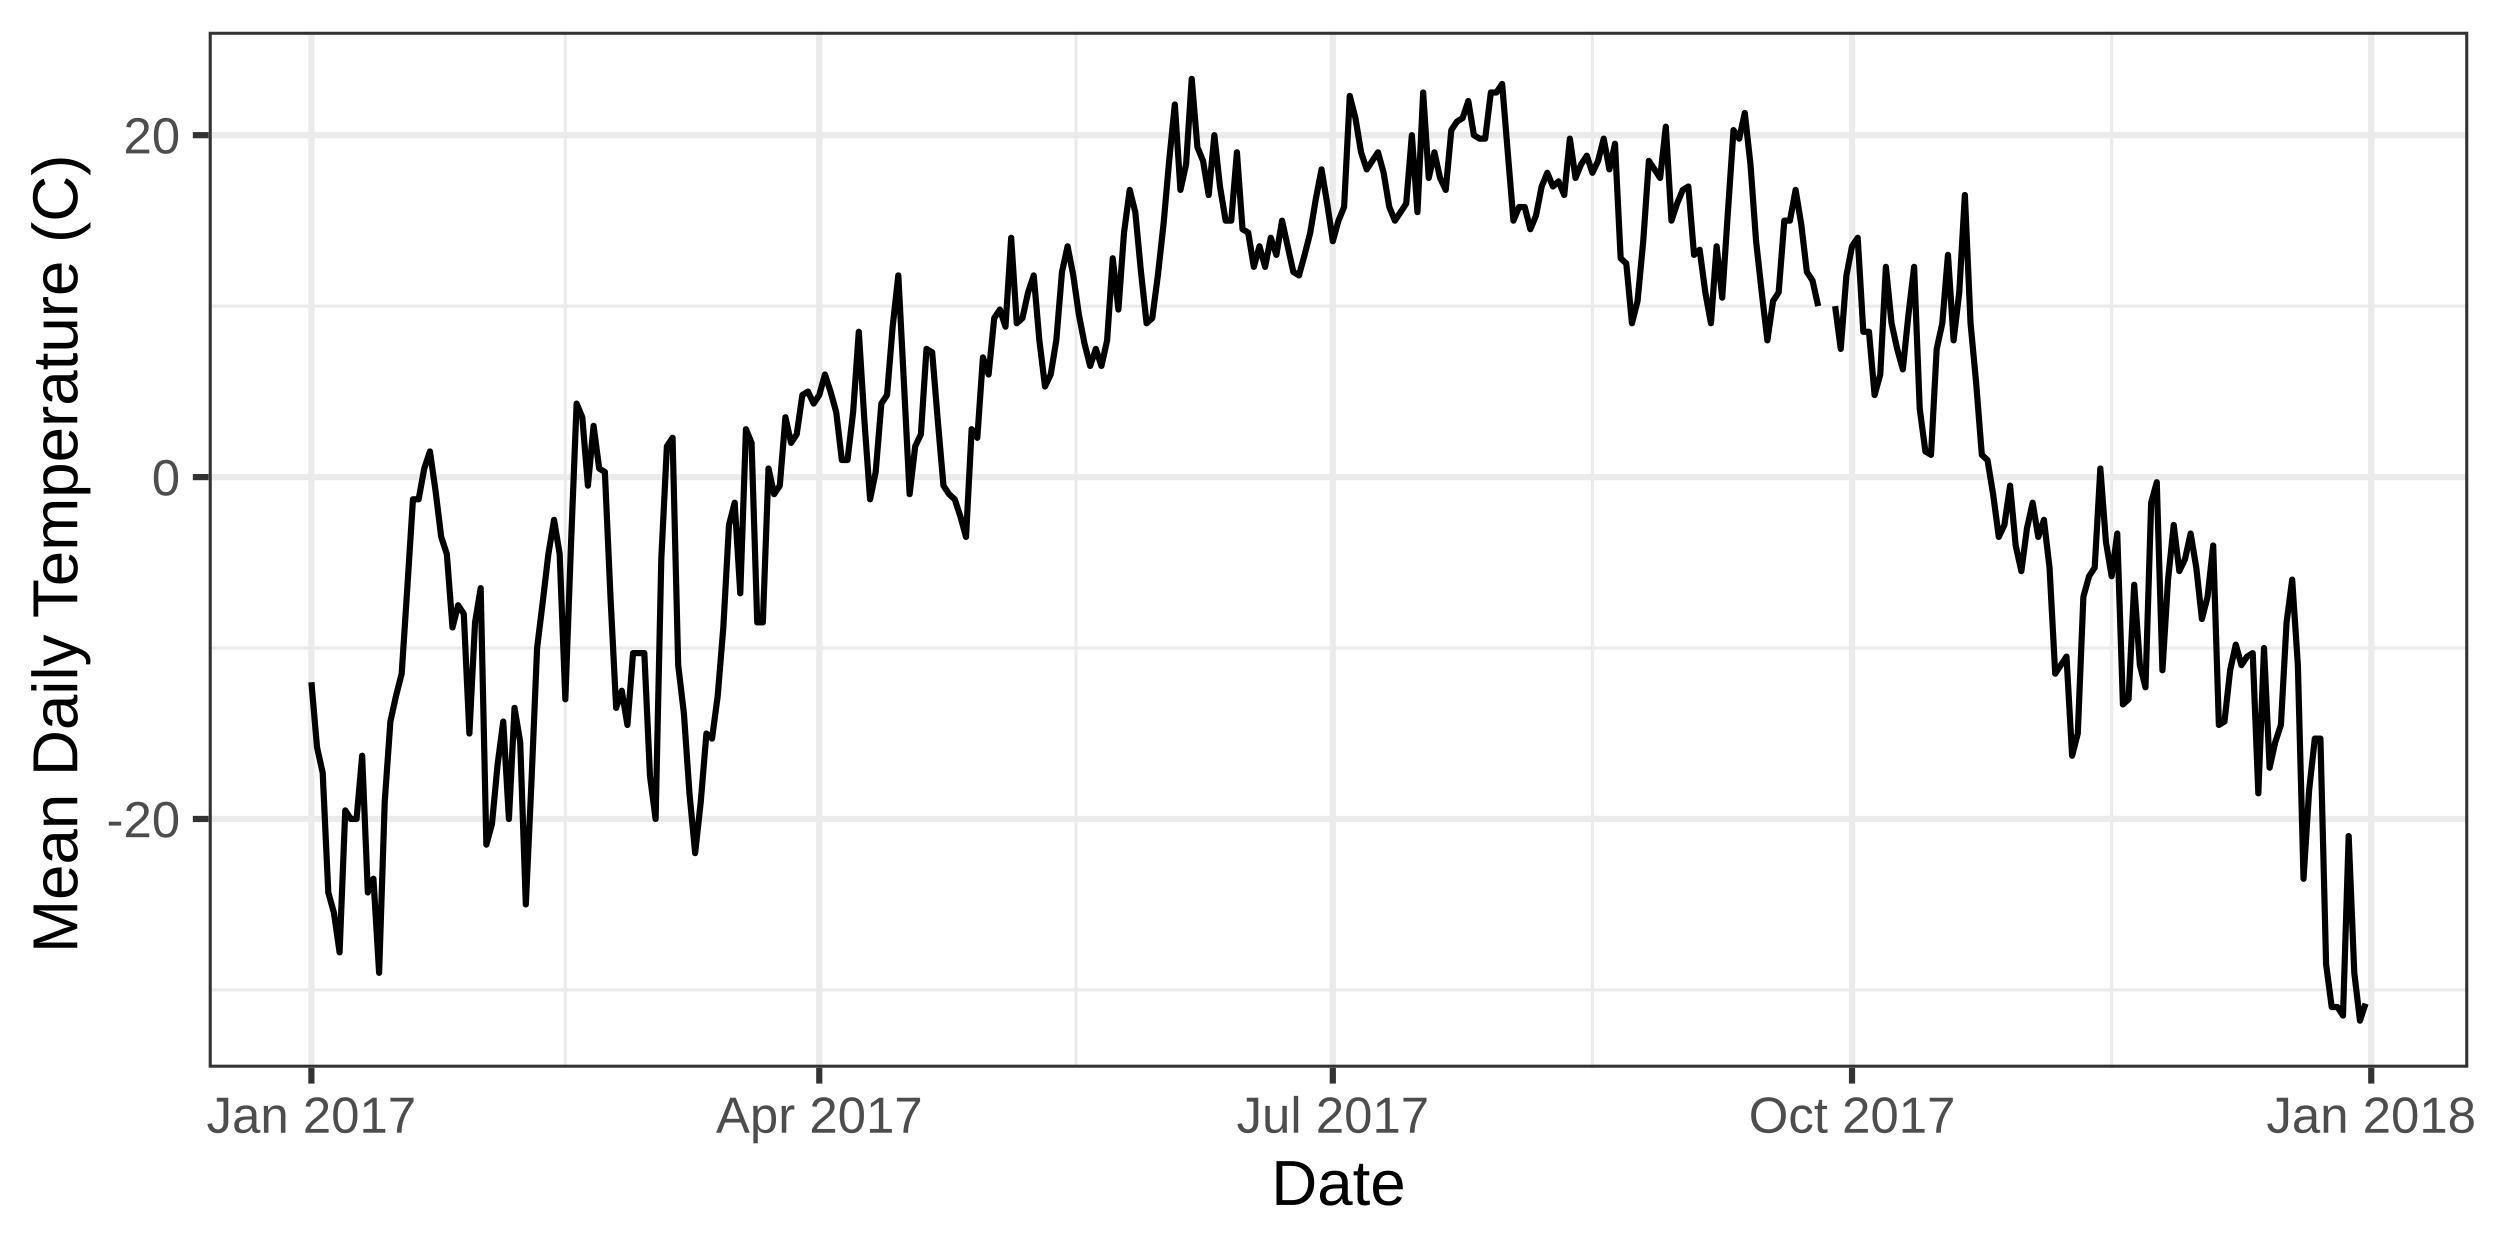
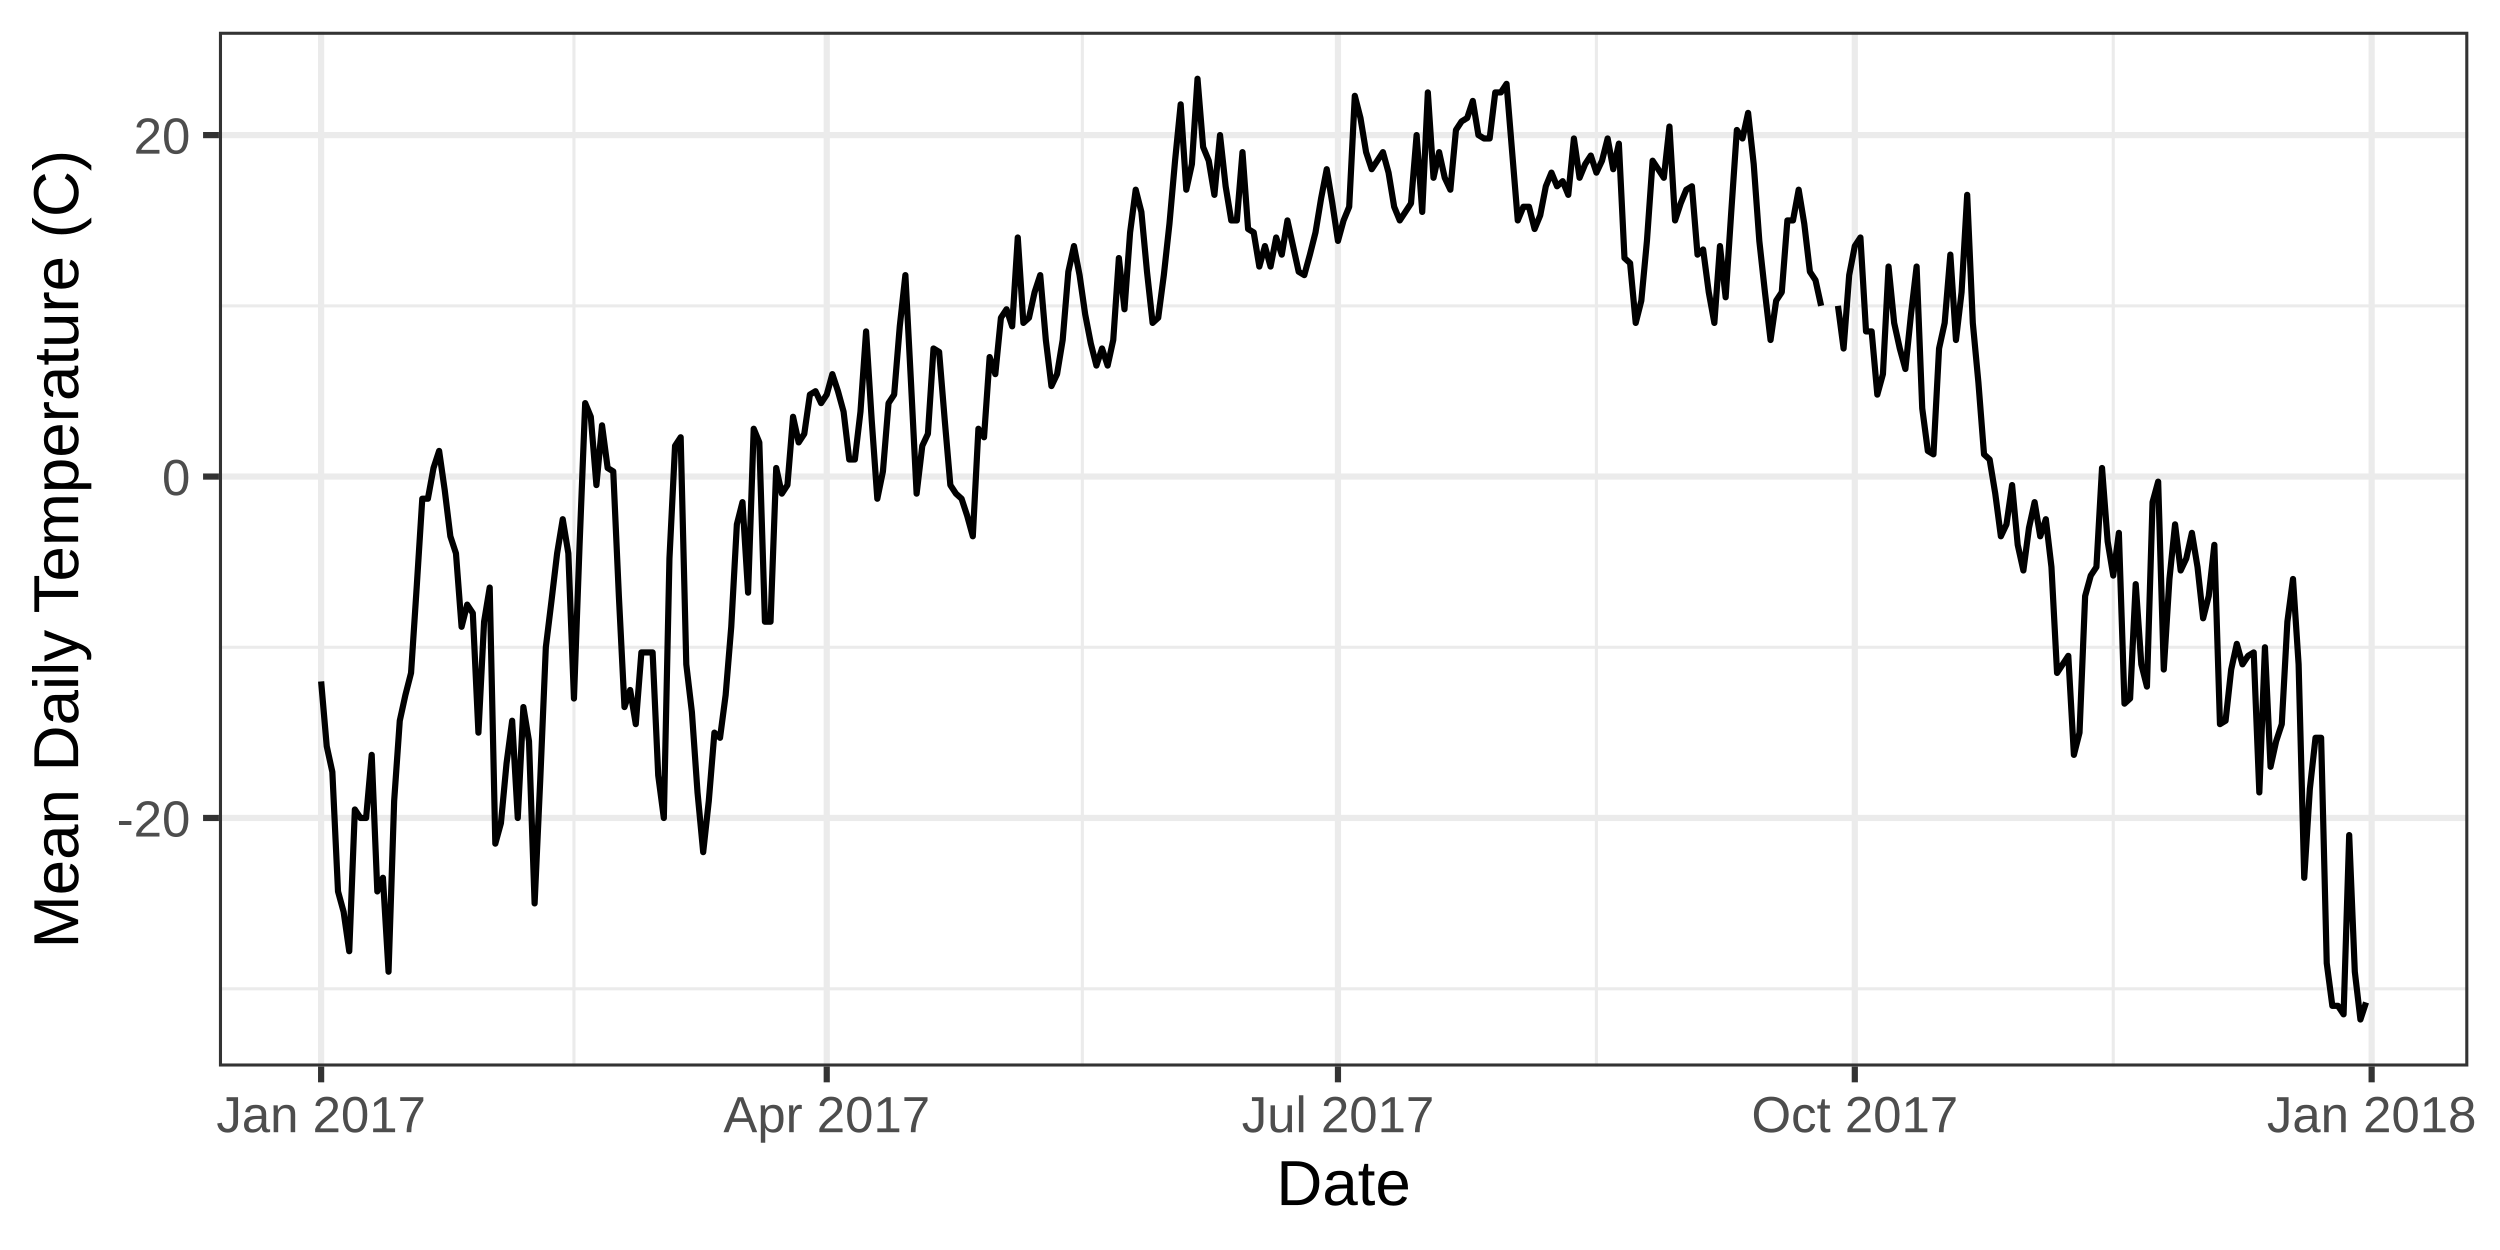
- <svg xmlns="http://www.w3.org/2000/svg" viewBox="0 0 432.00 216.00">
+ <svg xmlns="http://www.w3.org/2000/svg" class="svglite" width="432.00pt" height="216.00pt" viewBox="0 0 432.00 216.00">
  <defs>
    <style type="text/css">
-     line, polyline, polygon, path, rect, circle {
+     .svglite line, .svglite polyline, .svglite polygon, .svglite path, .svglite rect, .svglite circle {
      fill: none;
      stroke: #000000;
      stroke-linecap: round;
      stroke-linejoin: round;
      stroke-miterlimit: 10.00;
    }
  </style>
  </defs>
  <rect width="100%" height="100%" style="stroke: none; fill: #FFFFFF;" />
-   <rect x="0.00" y="0" width="432.00" height="216.00" style="stroke-width: 1.07; stroke: #FFFFFF; fill: #FFFFFF;" />
  <defs>
-     <clipPath id="cpMzYuMDZ8NDI2LjUyfDE4NC41MXw1LjQ4">
-       <rect x="36.06" y="5.48" width="390.46" height="179.03" />
-     </clipPath>
-   </defs>
-   <rect x="36.06" y="5.48" width="390.46" height="179.03" style="stroke-width: 1.07; stroke: none; fill: #FFFFFF;" clip-path="url(#cpMzYuMDZ8NDI2LjUyfDE4NC41MXw1LjQ4)" />
-   <polyline points="36.06,171.05 426.52,171.05 " style="stroke-width: 0.53; stroke: #EBEBEB; stroke-linecap: butt;" clip-path="url(#cpMzYuMDZ8NDI2LjUyfDE4NC41MXw1LjQ4)" />
-   <polyline points="36.06,111.98 426.52,111.98 " style="stroke-width: 0.53; stroke: #EBEBEB; stroke-linecap: butt;" clip-path="url(#cpMzYuMDZ8NDI2LjUyfDE4NC41MXw1LjQ4)" />
-   <polyline points="36.06,52.90 426.52,52.90 " style="stroke-width: 0.53; stroke: #EBEBEB; stroke-linecap: butt;" clip-path="url(#cpMzYuMDZ8NDI2LjUyfDE4NC41MXw1LjQ4)" />
-   <polyline points="97.69,184.51 97.69,5.48 " style="stroke-width: 0.53; stroke: #EBEBEB; stroke-linecap: butt;" clip-path="url(#cpMzYuMDZ8NDI2LjUyfDE4NC41MXw1LjQ4)" />
-   <polyline points="185.94,184.51 185.94,5.48 " style="stroke-width: 0.53; stroke: #EBEBEB; stroke-linecap: butt;" clip-path="url(#cpMzYuMDZ8NDI2LjUyfDE4NC41MXw1LjQ4)" />
-   <polyline points="275.17,184.51 275.17,5.48 " style="stroke-width: 0.53; stroke: #EBEBEB; stroke-linecap: butt;" clip-path="url(#cpMzYuMDZ8NDI2LjUyfDE4NC41MXw1LjQ4)" />
-   <polyline points="364.89,184.51 364.89,5.48 " style="stroke-width: 0.53; stroke: #EBEBEB; stroke-linecap: butt;" clip-path="url(#cpMzYuMDZ8NDI2LjUyfDE4NC41MXw1LjQ4)" />
-   <polyline points="36.06,141.52 426.52,141.52 " style="stroke-width: 1.07; stroke: #EBEBEB; stroke-linecap: butt;" clip-path="url(#cpMzYuMDZ8NDI2LjUyfDE4NC41MXw1LjQ4)" />
-   <polyline points="36.06,82.44 426.52,82.44 " style="stroke-width: 1.07; stroke: #EBEBEB; stroke-linecap: butt;" clip-path="url(#cpMzYuMDZ8NDI2LjUyfDE4NC41MXw1LjQ4)" />
-   <polyline points="36.06,23.36 426.52,23.36 " style="stroke-width: 1.07; stroke: #EBEBEB; stroke-linecap: butt;" clip-path="url(#cpMzYuMDZ8NDI2LjUyfDE4NC41MXw1LjQ4)" />
-   <polyline points="53.81,184.51 53.81,5.48 " style="stroke-width: 1.07; stroke: #EBEBEB; stroke-linecap: butt;" clip-path="url(#cpMzYuMDZ8NDI2LjUyfDE4NC41MXw1LjQ4)" />
-   <polyline points="141.57,184.51 141.57,5.48 " style="stroke-width: 1.07; stroke: #EBEBEB; stroke-linecap: butt;" clip-path="url(#cpMzYuMDZ8NDI2LjUyfDE4NC41MXw1LjQ4)" />
-   <polyline points="230.31,184.51 230.31,5.48 " style="stroke-width: 1.07; stroke: #EBEBEB; stroke-linecap: butt;" clip-path="url(#cpMzYuMDZ8NDI2LjUyfDE4NC41MXw1LjQ4)" />
-   <polyline points="320.03,184.51 320.03,5.48 " style="stroke-width: 1.07; stroke: #EBEBEB; stroke-linecap: butt;" clip-path="url(#cpMzYuMDZ8NDI2LjUyfDE4NC41MXw1LjQ4)" />
-   <polyline points="409.75,184.51 409.75,5.48 " style="stroke-width: 1.07; stroke: #EBEBEB; stroke-linecap: butt;" clip-path="url(#cpMzYuMDZ8NDI2LjUyfDE4NC41MXw1LjQ4)" />
-   <polyline points="53.81,117.89 54.78,129.11 55.76,133.54 56.73,154.22 57.71,157.76 58.68,164.56 59.66,140.04 60.63,141.52 61.61,141.52 62.58,130.59 63.56,154.22 64.53,151.85 65.51,168.10 66.48,138.56 67.46,124.68 68.43,120.25 69.41,116.41 70.38,101.64 71.36,86.28 72.34,86.28 73.31,80.96 74.29,78.01 75.26,84.80 76.24,92.78 77.21,95.73 78.19,108.43 79.16,104.59 80.14,106.07 81.11,126.75 82.09,107.55 83.06,101.64 84.04,145.95 85.01,142.40 85.99,132.06 86.96,124.68 87.94,141.52 88.91,122.32 89.89,128.22 90.86,156.29 91.84,135.02 92.81,111.98 93.79,104.00 94.76,95.73 95.74,89.83 96.71,95.73 97.69,120.84 98.66,94.26 99.64,69.74 100.62,72.10 101.59,83.92 102.57,73.58 103.54,80.96 104.52,81.55 105.49,103.12 106.47,122.32 107.44,119.36 108.42,125.27 109.39,112.86 110.37,112.86 111.34,112.86 112.32,134.13 113.29,141.52 114.27,96.62 115.24,77.12 116.22,75.65 117.19,114.93 118.17,123.20 119.14,137.09 120.12,147.42 121.09,138.56 122.07,126.75 123.04,127.63 124.02,120.25 124.99,108.43 125.97,90.71 126.95,86.87 127.92,102.53 128.90,74.17 129.87,76.53 130.85,107.55 131.82,107.55 132.80,80.96 133.77,85.39 134.75,83.92 135.72,72.10 136.70,76.53 137.67,75.06 138.65,68.26 139.62,67.67 140.60,69.74 141.57,68.26 142.55,64.72 143.52,67.67 144.50,71.22 145.47,79.49 146.45,79.49 147.42,71.22 148.40,57.33 149.37,72.69 150.35,86.28 151.32,81.55 152.30,69.74 153.28,68.26 154.25,56.45 155.23,47.59 156.20,66.19 157.18,85.39 158.15,77.12 159.13,75.06 160.10,60.29 161.08,60.88 162.05,72.69 163.03,83.92 164.00,85.39 164.98,86.28 165.95,89.23 166.93,92.78 167.90,74.17 168.88,75.65 169.85,61.76 170.83,64.72 171.80,54.97 172.78,53.49 173.75,56.45 174.73,41.09 175.70,55.86 176.68,54.97 177.65,50.54 178.63,47.59 179.60,58.81 180.58,66.79 181.56,64.72 182.53,58.81 183.51,47.00 184.48,42.56 185.46,47.59 186.43,54.38 187.41,59.40 188.38,63.24 189.36,60.29 190.33,63.24 191.31,58.81 192.28,44.63 193.26,53.49 194.23,40.20 195.21,32.82 196.18,36.66 197.16,47.00 198.13,55.86 199.11,54.97 200.08,47.59 201.06,38.72 202.03,27.80 203.01,18.05 203.98,32.82 204.96,28.39 205.93,13.62 206.91,25.43 207.89,27.80 208.86,33.70 209.84,23.36 210.81,32.23 211.79,38.13 212.76,38.13 213.74,26.32 214.71,39.61 215.69,40.20 216.66,46.11 217.64,42.56 218.61,46.11 219.59,41.09 220.56,44.04 221.54,38.13 222.51,42.56 223.49,47.00 224.46,47.59 225.44,44.04 226.41,40.20 227.39,34.29 228.36,29.27 229.34,35.18 230.31,41.68 231.29,38.13 232.26,35.77 233.24,16.57 234.22,20.41 235.19,26.32 236.17,29.27 237.14,27.80 238.12,26.32 239.09,29.86 240.07,35.77 241.04,38.13 242.02,36.66 242.99,35.18 243.97,23.36 244.94,36.66 245.92,15.98 246.89,30.75 247.87,26.32 248.84,30.75 249.82,32.82 250.79,22.48 251.77,21.00 252.74,20.41 253.72,17.46 254.69,23.36 255.67,23.96 256.64,23.96 257.62,15.98 258.59,15.98 259.57,14.50 260.54,26.32 261.52,38.13 262.50,35.77 263.47,35.77 264.45,39.61 265.42,37.25 266.40,32.23 267.37,29.86 268.35,32.23 269.32,31.34 270.30,33.70 271.27,23.96 272.25,30.75 273.22,28.39 274.20,26.91 275.17,29.86 276.15,27.80 277.12,23.96 278.10,29.27 279.07,24.84 280.05,44.63 281.02,45.52 282.00,55.86 282.97,52.02 283.95,41.68 284.92,27.80 285.90,29.27 286.87,30.75 287.85,21.89 288.83,38.13 289.80,35.18 290.78,32.82 291.75,32.23 292.73,44.04 293.70,43.16 294.68,50.54 295.65,55.86 296.63,42.56 297.60,51.43 298.58,36.66 299.55,22.48 300.53,23.96 301.50,19.52 302.48,28.39 303.45,41.68 304.43,50.54 305.40,58.81 306.38,52.02 307.35,50.54 308.33,38.13 309.30,38.13 310.28,32.82 311.25,38.72 312.23,47.00 313.20,48.47 314.18,52.90 " style="stroke-width: 1.07; stroke-linecap: butt;" clip-path="url(#cpMzYuMDZ8NDI2LjUyfDE4NC41MXw1LjQ4)" />
-   <polyline points="317.11,52.90 318.08,60.29 319.06,47.59 320.03,42.56 321.01,41.09 321.98,57.33 322.96,57.33 323.93,68.26 324.91,64.72 325.88,46.11 326.86,55.86 327.83,60.29 328.81,63.83 329.78,54.38 330.76,46.11 331.73,70.63 332.71,78.01 333.68,78.60 334.66,60.29 335.63,55.86 336.61,44.04 337.58,58.81 338.56,50.54 339.53,33.70 340.51,55.86 341.48,66.19 342.46,78.60 343.44,79.49 344.41,85.39 345.39,92.78 346.36,90.71 347.34,83.92 348.31,94.26 349.29,98.69 350.26,91.30 351.24,86.87 352.21,92.78 353.19,89.83 354.16,98.10 355.14,116.41 356.11,114.93 357.09,113.46 358.06,130.59 359.04,126.75 360.01,103.12 360.99,99.57 361.96,98.10 362.94,80.96 363.91,93.67 364.89,99.57 365.86,92.19 366.84,121.73 367.81,120.84 368.79,101.05 369.77,114.93 370.74,118.77 371.72,86.87 372.69,83.33 373.67,115.82 374.64,100.16 375.62,90.71 376.59,98.69 377.57,96.62 378.54,92.19 379.52,98.10 380.49,106.96 381.47,103.12 382.44,94.26 383.42,125.27 384.39,124.68 385.37,115.82 386.34,111.39 387.32,114.93 388.29,113.46 389.27,112.86 390.24,137.09 391.22,111.98 392.19,132.66 393.17,128.22 394.14,125.27 395.12,107.55 396.09,100.16 397.07,114.93 398.05,151.85 399.02,136.50 400.00,127.63 400.97,127.63 401.95,166.62 402.92,174.01 403.90,174.01 404.87,175.49 405.85,144.47 406.82,168.10 407.80,176.37 408.77,173.42 " style="stroke-width: 1.07; stroke-linecap: butt;" clip-path="url(#cpMzYuMDZ8NDI2LjUyfDE4NC41MXw1LjQ4)" />
-   <rect x="36.06" y="5.48" width="390.46" height="179.03" style="stroke-width: 1.07; stroke: #333333;" clip-path="url(#cpMzYuMDZ8NDI2LjUyfDE4NC41MXw1LjQ4)" />
-   <defs>
-     <clipPath id="cpMC4wMHw0MzIuMDB8MjE2LjAwfDAuMDA=">
+     <clipPath id="cpMC4wMHw0MzIuMDB8MC4wMHwyMTYuMDA=">
      <rect x="0.00" y="0.00" width="432.00" height="216.00" />
    </clipPath>
  </defs>
-   <g clip-path="url(#cpMC4wMHw0MzIuMDB8MjE2LjAwfDAuMDA=)">
-     <text x="18.41" y="144.67" style="font-size: 8.80px; fill: #4D4D4D; font-family: Arial;" textLength="12.72px" lengthAdjust="spacingAndGlyphs">-20</text>
+   <g clip-path="url(#cpMC4wMHw0MzIuMDB8MC4wMHwyMTYuMDA=)">
+     <rect x="0" y="0.00" width="432.00" height="216.00" style="stroke-width: 1.07; stroke: #FFFFFF; fill: #FFFFFF;" />
  </g>
-   <g clip-path="url(#cpMC4wMHw0MzIuMDB8MjE2LjAwfDAuMDA=)">
-     <text x="26.23" y="85.59" style="font-size: 8.80px; fill: #4D4D4D; font-family: Arial;" textLength="4.89px" lengthAdjust="spacingAndGlyphs">0</text>
+   <defs>
+     <clipPath id="cpMzcuODN8NDI2LjUyfDUuNDh8MTg0LjI5">
+       <rect x="37.83" y="5.48" width="388.70" height="178.82" />
+     </clipPath>
+   </defs>
+   <g clip-path="url(#cpMzcuODN8NDI2LjUyfDUuNDh8MTg0LjI5)">
+     <rect x="37.83" y="5.48" width="388.70" height="178.82" style="stroke-width: 1.07; stroke: none; fill: #FFFFFF;" />
+     <polyline points="37.83,170.86 426.52,170.86 " style="stroke-width: 0.53; stroke: #EBEBEB; stroke-linecap: butt;" />
+     <polyline points="37.83,111.85 426.52,111.85 " style="stroke-width: 0.53; stroke: #EBEBEB; stroke-linecap: butt;" />
+     <polyline points="37.83,52.85 426.52,52.85 " style="stroke-width: 0.53; stroke: #EBEBEB; stroke-linecap: butt;" />
+     <polyline points="99.18,184.29 99.18,5.48 " style="stroke-width: 0.53; stroke: #EBEBEB; stroke-linecap: butt;" />
+     <polyline points="187.03,184.29 187.03,5.48 " style="stroke-width: 0.53; stroke: #EBEBEB; stroke-linecap: butt;" />
+     <polyline points="275.86,184.29 275.86,5.48 " style="stroke-width: 0.53; stroke: #EBEBEB; stroke-linecap: butt;" />
+     <polyline points="365.17,184.29 365.17,5.48 " style="stroke-width: 0.53; stroke: #EBEBEB; stroke-linecap: butt;" />
+     <polyline points="37.83,141.35 426.52,141.35 " style="stroke-width: 1.07; stroke: #EBEBEB; stroke-linecap: butt;" />
+     <polyline points="37.83,82.35 426.52,82.35 " style="stroke-width: 1.07; stroke: #EBEBEB; stroke-linecap: butt;" />
+     <polyline points="37.83,23.34 426.52,23.34 " style="stroke-width: 1.07; stroke: #EBEBEB; stroke-linecap: butt;" />
+     <polyline points="55.49,184.29 55.49,5.48 " style="stroke-width: 1.07; stroke: #EBEBEB; stroke-linecap: butt;" />
+     <polyline points="142.86,184.29 142.86,5.48 " style="stroke-width: 1.07; stroke: #EBEBEB; stroke-linecap: butt;" />
+     <polyline points="231.20,184.29 231.20,5.48 " style="stroke-width: 1.07; stroke: #EBEBEB; stroke-linecap: butt;" />
+     <polyline points="320.51,184.29 320.51,5.48 " style="stroke-width: 1.07; stroke: #EBEBEB; stroke-linecap: butt;" />
+     <polyline points="409.82,184.29 409.82,5.48 " style="stroke-width: 1.07; stroke: #EBEBEB; stroke-linecap: butt;" />
+     <polyline points="55.49,117.75 56.46,128.96 57.43,133.39 58.41,154.04 59.38,157.58 60.35,164.37 61.32,139.88 62.29,141.35 63.26,141.35 64.23,130.44 65.20,154.04 66.17,151.68 67.14,167.91 68.11,138.40 69.08,124.54 70.05,120.11 71.03,116.28 72.00,101.53 72.97,86.18 73.94,86.18 74.91,80.87 75.88,77.92 76.85,84.71 77.82,92.67 78.79,95.62 79.76,108.31 80.73,104.48 81.70,105.95 82.67,126.60 83.65,107.43 84.62,101.53 85.59,145.78 86.56,142.24 87.53,131.91 88.50,124.54 89.47,141.35 90.44,122.18 91.41,128.08 92.38,156.11 93.35,134.86 94.32,111.85 95.29,103.89 96.27,95.62 97.24,89.72 98.21,95.62 99.18,120.70 100.15,94.15 101.12,69.66 102.09,72.02 103.06,83.82 104.03,73.50 105.00,80.87 105.97,81.46 106.94,103.00 107.91,122.18 108.89,119.23 109.86,125.13 110.83,112.74 111.80,112.74 112.77,112.74 113.74,133.98 114.71,141.35 115.68,96.51 116.65,77.04 117.62,75.56 118.59,114.80 119.56,123.06 120.53,136.93 121.51,147.25 122.48,138.40 123.45,126.60 124.42,127.49 125.39,120.11 126.36,108.31 127.33,90.61 128.30,86.77 129.27,102.41 130.24,74.09 131.21,76.45 132.18,107.43 133.15,107.43 134.13,80.87 135.10,85.30 136.07,83.82 137.04,72.02 138.01,76.45 138.98,74.97 139.95,68.19 140.92,67.60 141.89,69.66 142.86,68.19 143.83,64.65 144.80,67.60 145.77,71.14 146.75,79.40 147.72,79.40 148.69,71.14 149.66,57.27 150.63,72.61 151.60,86.18 152.57,81.46 153.54,69.66 154.51,68.19 155.48,56.39 156.45,47.54 157.42,66.12 158.39,85.30 159.37,77.04 160.34,74.97 161.31,60.22 162.28,60.81 163.25,72.61 164.22,83.82 165.19,85.30 166.16,86.18 167.13,89.13 168.10,92.67 169.07,74.09 170.04,75.56 171.01,61.70 171.99,64.65 172.96,54.91 173.93,53.44 174.90,56.39 175.87,41.04 176.84,55.80 177.81,54.91 178.78,50.49 179.75,47.54 180.72,58.75 181.69,66.71 182.66,64.65 183.63,58.75 184.61,46.95 185.58,42.52 186.55,47.54 187.52,54.32 188.49,59.34 189.46,63.17 190.43,60.22 191.40,63.17 192.37,58.75 193.34,44.59 194.31,53.44 195.28,40.16 196.25,32.78 197.23,36.62 198.20,46.95 199.17,55.80 200.14,54.91 201.11,47.54 202.08,38.68 203.05,27.77 204.02,18.03 204.99,32.78 205.96,28.36 206.93,13.61 207.90,25.41 208.87,27.77 209.85,33.67 210.82,23.34 211.79,32.19 212.76,38.09 213.73,38.09 214.70,26.29 215.67,39.57 216.64,40.16 217.61,46.06 218.58,42.52 219.55,46.06 220.52,41.04 221.49,44.00 222.47,38.09 223.44,42.52 224.41,46.95 225.38,47.54 226.35,44.00 227.32,40.16 228.29,34.26 229.26,29.24 230.23,35.14 231.20,41.63 232.17,38.09 233.14,35.73 234.11,16.56 235.09,20.39 236.06,26.29 237.03,29.24 238.00,27.77 238.97,26.29 239.94,29.83 240.91,35.73 241.88,38.09 242.85,36.62 243.82,35.14 244.79,23.34 245.76,36.62 246.73,15.97 247.71,30.72 248.68,26.29 249.65,30.72 250.62,32.78 251.59,22.46 252.56,20.98 253.53,20.39 254.50,17.44 255.47,23.34 256.44,23.93 257.41,23.93 258.38,15.97 259.35,15.97 260.33,14.49 261.30,26.29 262.27,38.09 263.24,35.73 264.21,35.73 265.18,39.57 266.15,37.21 267.12,32.19 268.09,29.83 269.06,32.19 270.03,31.31 271.00,33.67 271.97,23.93 272.95,30.72 273.92,28.36 274.89,26.88 275.86,29.83 276.83,27.77 277.80,23.93 278.77,29.24 279.74,24.82 280.71,44.59 281.68,45.47 282.65,55.80 283.62,51.96 284.59,41.63 285.57,27.77 286.54,29.24 287.51,30.72 288.48,21.87 289.45,38.09 290.42,35.14 291.39,32.78 292.36,32.19 293.33,44.00 294.30,43.11 295.27,50.49 296.24,55.80 297.21,42.52 298.19,51.37 299.16,36.62 300.13,22.46 301.10,23.93 302.07,19.51 303.04,28.36 304.01,41.63 304.98,50.49 305.95,58.75 306.92,51.96 307.89,50.49 308.86,38.09 309.83,38.09 310.81,32.78 311.78,38.68 312.75,46.95 313.72,48.42 314.69,52.85 " style="stroke-width: 1.07; stroke-linecap: butt;" />
+     <polyline points="317.60,52.85 318.57,60.22 319.54,47.54 320.51,42.52 321.48,41.04 322.45,57.27 323.42,57.27 324.40,68.19 325.37,64.65 326.34,46.06 327.31,55.80 328.28,60.22 329.25,63.76 330.22,54.32 331.19,46.06 332.16,70.55 333.13,77.92 334.10,78.51 335.07,60.22 336.04,55.80 337.02,44.00 337.99,58.75 338.96,50.49 339.93,33.67 340.90,55.80 341.87,66.12 342.84,78.51 343.81,79.40 344.78,85.30 345.75,92.67 346.72,90.61 347.69,83.82 348.66,94.15 349.64,98.58 350.61,91.20 351.58,86.77 352.55,92.67 353.52,89.72 354.49,97.98 355.46,116.28 356.43,114.80 357.40,113.33 358.37,130.44 359.34,126.60 360.31,103.00 361.28,99.46 362.26,97.98 363.23,80.87 364.20,93.56 365.17,99.46 366.14,92.08 367.11,121.59 368.08,120.70 369.05,100.94 370.02,114.80 370.99,118.64 371.96,86.77 372.93,83.23 373.90,115.69 374.88,100.05 375.85,90.61 376.82,98.58 377.79,96.51 378.76,92.08 379.73,97.98 380.70,106.84 381.67,103.00 382.64,94.15 383.61,125.13 384.58,124.54 385.55,115.69 386.52,111.26 387.50,114.80 388.47,113.33 389.44,112.74 390.41,136.93 391.38,111.85 392.35,132.50 393.32,128.08 394.29,125.13 395.26,107.43 396.23,100.05 397.20,114.80 398.17,151.68 399.14,136.34 400.12,127.49 401.09,127.49 402.06,166.43 403.03,173.81 404.00,173.81 404.97,175.28 405.94,144.30 406.91,167.91 407.88,176.17 408.85,173.22 " style="stroke-width: 1.07; stroke-linecap: butt;" />
+     <rect x="37.83" y="5.48" width="388.70" height="178.82" style="stroke-width: 1.07; stroke: #333333;" />
  </g>
-   <g clip-path="url(#cpMC4wMHw0MzIuMDB8MjE2LjAwfDAuMDA=)">
-     <text x="21.34" y="26.51" style="font-size: 8.80px; fill: #4D4D4D; font-family: Arial;" textLength="9.79px" lengthAdjust="spacingAndGlyphs">20</text>
-   </g>
-   <polyline points="33.32,141.52 36.06,141.52 " style="stroke-width: 1.07; stroke: #333333; stroke-linecap: butt;" clip-path="url(#cpMC4wMHw0MzIuMDB8MjE2LjAwfDAuMDA=)" />
-   <polyline points="33.32,82.44 36.06,82.44 " style="stroke-width: 1.07; stroke: #333333; stroke-linecap: butt;" clip-path="url(#cpMC4wMHw0MzIuMDB8MjE2LjAwfDAuMDA=)" />
-   <polyline points="33.32,23.36 36.06,23.36 " style="stroke-width: 1.07; stroke: #333333; stroke-linecap: butt;" clip-path="url(#cpMC4wMHw0MzIuMDB8MjE2LjAwfDAuMDA=)" />
-   <polyline points="53.81,187.25 53.81,184.51 " style="stroke-width: 1.07; stroke: #333333; stroke-linecap: butt;" clip-path="url(#cpMC4wMHw0MzIuMDB8MjE2LjAwfDAuMDA=)" />
-   <polyline points="141.57,187.25 141.57,184.51 " style="stroke-width: 1.07; stroke: #333333; stroke-linecap: butt;" clip-path="url(#cpMC4wMHw0MzIuMDB8MjE2LjAwfDAuMDA=)" />
-   <polyline points="230.31,187.25 230.31,184.51 " style="stroke-width: 1.07; stroke: #333333; stroke-linecap: butt;" clip-path="url(#cpMC4wMHw0MzIuMDB8MjE2LjAwfDAuMDA=)" />
-   <polyline points="320.03,187.25 320.03,184.51 " style="stroke-width: 1.07; stroke: #333333; stroke-linecap: butt;" clip-path="url(#cpMC4wMHw0MzIuMDB8MjE2LjAwfDAuMDA=)" />
-   <polyline points="409.75,187.25 409.75,184.51 " style="stroke-width: 1.07; stroke: #333333; stroke-linecap: butt;" clip-path="url(#cpMC4wMHw0MzIuMDB8MjE2LjAwfDAuMDA=)" />
-   <g clip-path="url(#cpMC4wMHw0MzIuMDB8MjE2LjAwfDAuMDA=)">
-     <text x="35.70" y="195.74" style="font-size: 8.80px; fill: #4D4D4D; font-family: Arial;" textLength="36.21px" lengthAdjust="spacingAndGlyphs">Jan 2017</text>
-   </g>
-   <g clip-path="url(#cpMC4wMHw0MzIuMDB8MjE2LjAwfDAuMDA=)">
-     <text x="123.72" y="195.74" style="font-size: 8.80px; fill: #4D4D4D; font-family: Arial;" textLength="35.72px" lengthAdjust="spacingAndGlyphs">Apr 2017</text>
-   </g>
-   <g clip-path="url(#cpMC4wMHw0MzIuMDB8MjE2LjAwfDAuMDA=)">
-     <text x="213.68" y="195.74" style="font-size: 8.80px; fill: #4D4D4D; font-family: Arial;" textLength="33.27px" lengthAdjust="spacingAndGlyphs">Jul 2017</text>
-   </g>
-   <g clip-path="url(#cpMC4wMHw0MzIuMDB8MjE2LjAwfDAuMDA=)">
-     <text x="302.18" y="195.74" style="font-size: 8.80px; fill: #4D4D4D; font-family: Arial;" textLength="35.71px" lengthAdjust="spacingAndGlyphs">Oct 2017</text>
-   </g>
-   <g clip-path="url(#cpMC4wMHw0MzIuMDB8MjE2LjAwfDAuMDA=)">
-     <text x="391.64" y="195.74" style="font-size: 8.80px; fill: #4D4D4D; font-family: Arial;" textLength="36.21px" lengthAdjust="spacingAndGlyphs">Jan 2018</text>
-   </g>
-   <g clip-path="url(#cpMC4wMHw0MzIuMDB8MjE2LjAwfDAuMDA=)">
-     <text x="219.67" y="208.21" style="font-size: 11.00px; font-family: Arial;" textLength="23.24px" lengthAdjust="spacingAndGlyphs">Date</text>
-   </g>
-   <g clip-path="url(#cpMC4wMHw0MzIuMDB8MjE2LjAwfDAuMDA=)">
-     <text transform="translate(13.35,164.68) rotate(-90)" style="font-size: 11.00px; font-family: Arial;" textLength="139.37px" lengthAdjust="spacingAndGlyphs">Mean Daily Temperature (C)</text>
+   <g clip-path="url(#cpMC4wMHw0MzIuMDB8MC4wMHwyMTYuMDA=)">
+     <text x="32.89" y="144.56" text-anchor="end" style="font-size: 8.80px; fill: #4D4D4D; font-family: Arial;" textLength="14.36px" lengthAdjust="spacingAndGlyphs">-20</text>
+     <text x="32.89" y="85.56" text-anchor="end" style="font-size: 8.80px; fill: #4D4D4D; font-family: Arial;" textLength="5.59px" lengthAdjust="spacingAndGlyphs">0</text>
+     <text x="32.89" y="26.55" text-anchor="end" style="font-size: 8.80px; fill: #4D4D4D; font-family: Arial;" textLength="11.19px" lengthAdjust="spacingAndGlyphs">20</text>
+     <polyline points="35.09,141.35 37.83,141.35 " style="stroke-width: 1.07; stroke: #333333; stroke-linecap: butt;" />
+     <polyline points="35.09,82.35 37.83,82.35 " style="stroke-width: 1.07; stroke: #333333; stroke-linecap: butt;" />
+     <polyline points="35.09,23.34 37.83,23.34 " style="stroke-width: 1.07; stroke: #333333; stroke-linecap: butt;" />
+     <polyline points="55.49,187.03 55.49,184.29 " style="stroke-width: 1.07; stroke: #333333; stroke-linecap: butt;" />
+     <polyline points="142.86,187.03 142.86,184.29 " style="stroke-width: 1.07; stroke: #333333; stroke-linecap: butt;" />
+     <polyline points="231.20,187.03 231.20,184.29 " style="stroke-width: 1.07; stroke: #333333; stroke-linecap: butt;" />
+     <polyline points="320.51,187.03 320.51,184.29 " style="stroke-width: 1.07; stroke: #333333; stroke-linecap: butt;" />
+     <polyline points="409.82,187.03 409.82,184.29 " style="stroke-width: 1.07; stroke: #333333; stroke-linecap: butt;" />
+     <text x="55.49" y="195.64" text-anchor="middle" style="font-size: 8.80px; fill: #4D4D4D; font-family: Arial;" textLength="38.73px" lengthAdjust="spacingAndGlyphs">Jan 2017</text>
+     <text x="142.86" y="195.64" text-anchor="middle" style="font-size: 8.80px; fill: #4D4D4D; font-family: Arial;" textLength="40.39px" lengthAdjust="spacingAndGlyphs">Apr 2017</text>
+     <text x="231.20" y="195.64" text-anchor="middle" style="font-size: 8.80px; fill: #4D4D4D; font-family: Arial;" textLength="35.78px" lengthAdjust="spacingAndGlyphs">Jul 2017</text>
+     <text x="320.51" y="195.64" text-anchor="middle" style="font-size: 8.80px; fill: #4D4D4D; font-family: Arial;" textLength="40.38px" lengthAdjust="spacingAndGlyphs">Oct 2017</text>
+     <text x="409.82" y="195.64" text-anchor="middle" style="font-size: 8.80px; fill: #4D4D4D; font-family: Arial;" textLength="38.73px" lengthAdjust="spacingAndGlyphs">Jan 2018</text>
+     <text x="232.17" y="208.23" text-anchor="middle" style="font-size: 11.00px; font-family: Arial;" textLength="26.29px" lengthAdjust="spacingAndGlyphs">Date</text>
+     <text transform="translate(13.50,94.89) rotate(-90)" text-anchor="middle" style="font-size: 11.00px; font-family: Arial;" textLength="154.24px" lengthAdjust="spacingAndGlyphs">Mean Daily Temperature (C)</text>
  </g>
</svg>
